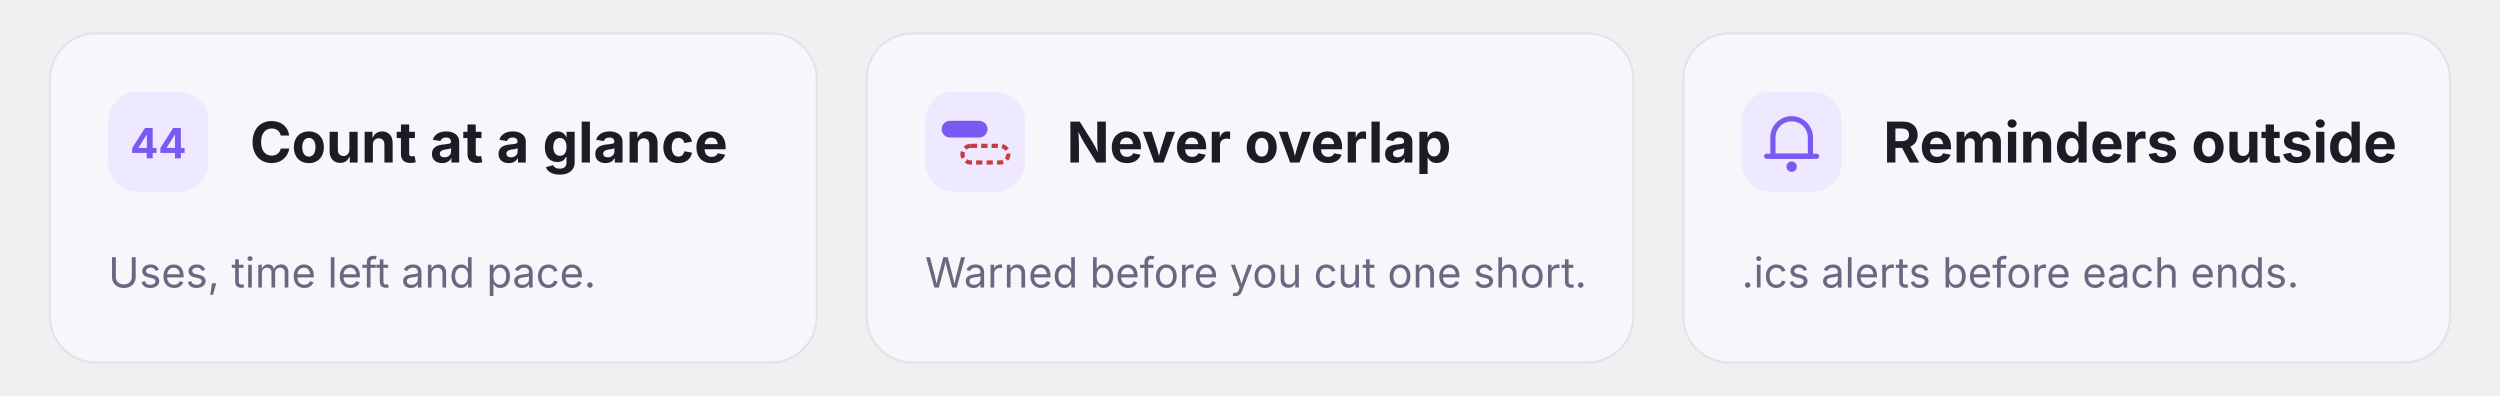
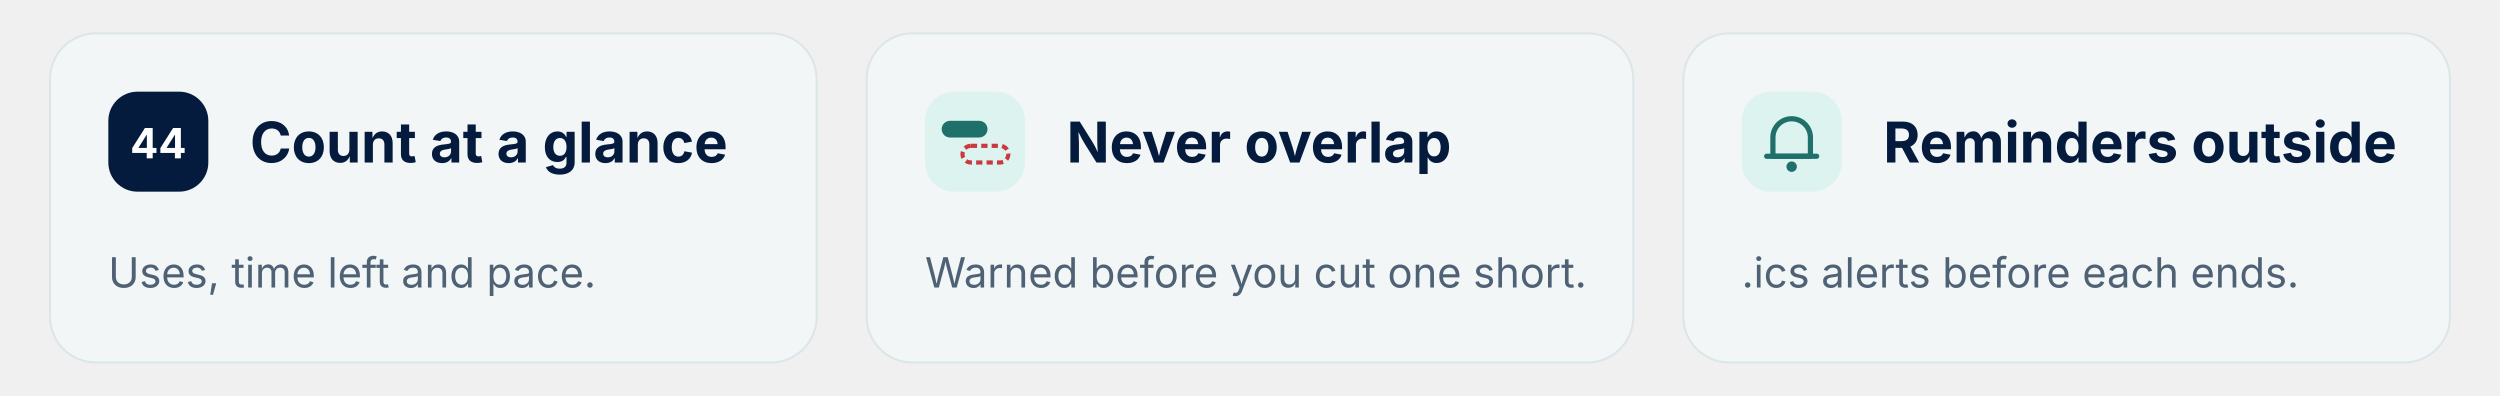
<svg xmlns="http://www.w3.org/2000/svg" width="1200" height="190" viewBox="0 0 1200 190" role="img" aria-labelledby="t d">
  <g font-family="-apple-system, BlinkMacSystemFont, 'Segoe UI', 'PingFang SC', 'Hiragino Sans', sans-serif">
-     <rect x="24" y="16" width="368" height="158" rx="22" fill="#F7F6FB" stroke="#E4E1EE" />
-     <rect x="52" y="44" width="48" height="48" rx="14" fill="#EEE9FF" />
-     <text x="76" y="76" font-size="20" font-weight="700" text-anchor="middle" fill="#7A5AF0" font-family="-apple-system, BlinkMacSystemFont, 'Segoe UI', 'PingFang SC', 'Hiragino Sans', sans-serif">44</text>
-     <text x="120" y="78" font-size="27" font-weight="700" fill="#1D1B26">Count at a glance</text>
-     <text x="52" y="138" font-size="20" fill="#6B6780">Uses, time left and pace.</text>
-     <rect x="416" y="16" width="368" height="158" rx="22" fill="#F7F6FB" stroke="#E4E1EE" />
-     <rect x="444" y="44" width="48" height="48" rx="14" fill="#EEE9FF" />
-     <rect x="452" y="58" width="22" height="8" rx="4" fill="#7A5AF0" />
+     <rect x="24" y="16" width="368" height="158" rx="22" fill="#F2F6F7" stroke="#DCE6E8" />
+     <rect x="52" y="44" width="48" height="48" rx="14" fill="#051B3E" />
+     <text x="76" y="76" font-size="20" font-weight="700" text-anchor="middle" fill="#FFFFFF" font-family="-apple-system, BlinkMacSystemFont, 'Segoe UI', 'PingFang SC', 'Hiragino Sans', sans-serif">44</text>
+     <text x="120" y="78" font-size="27" font-weight="700" fill="#051B3E">Count at a glance</text>
+     <text x="52" y="138" font-size="20" fill="#4F6275">Uses, time left and pace.</text>
+     <rect x="416" y="16" width="368" height="158" rx="22" fill="#F2F6F7" stroke="#DCE6E8" />
+     <rect x="444" y="44" width="48" height="48" rx="14" fill="#DDF3EF" />
+     <rect x="452" y="58" width="22" height="8" rx="4" fill="#1F6F6A" />
    <rect x="462" y="70" width="22" height="8" rx="4" fill="none" stroke="#C93A40" stroke-width="2" stroke-dasharray="3 2" />
-     <text x="512" y="78" font-size="27" font-weight="700" fill="#1D1B26">Never overlap</text>
-     <text x="444" y="138" font-size="20" fill="#6B6780">Warned before you cut one short.</text>
-     <rect x="808" y="16" width="368" height="158" rx="22" fill="#F7F6FB" stroke="#E4E1EE" />
-     <rect x="836" y="44" width="48" height="48" rx="14" fill="#EEE9FF" />
-     <path d="M851 75 V66 a9 9 0 0 1 18 0 V75 Z" fill="none" stroke="#7A5AF0" stroke-width="2.5" stroke-linejoin="round" />
-     <path d="M848 75 H872" stroke="#7A5AF0" stroke-width="2.5" stroke-linecap="round" />
-     <circle cx="860" cy="80" r="2.5" fill="#7A5AF0" />
-     <text x="904" y="78" font-size="27" font-weight="700" fill="#1D1B26">Reminders outside</text>
-     <text x="836" y="138" font-size="20" fill="#6B6780">.ics alerts before each ends.</text>
+     <text x="512" y="78" font-size="27" font-weight="700" fill="#051B3E">Never overlap</text>
+     <text x="444" y="138" font-size="20" fill="#4F6275">Warned before you cut one short.</text>
+     <rect x="808" y="16" width="368" height="158" rx="22" fill="#F2F6F7" stroke="#DCE6E8" />
+     <rect x="836" y="44" width="48" height="48" rx="14" fill="#DDF3EF" />
+     <path d="M851 75 V66 a9 9 0 0 1 18 0 V75 Z" fill="none" stroke="#1F6F6A" stroke-width="2.5" stroke-linejoin="round" />
+     <path d="M848 75 H872" stroke="#1F6F6A" stroke-width="2.5" stroke-linecap="round" />
+     <circle cx="860" cy="80" r="2.5" fill="#1F6F6A" />
+     <text x="904" y="78" font-size="27" font-weight="700" fill="#051B3E">Reminders outside</text>
+     <text x="836" y="138" font-size="20" fill="#4F6275">.ics alerts before each ends.</text>
  </g>
</svg>
